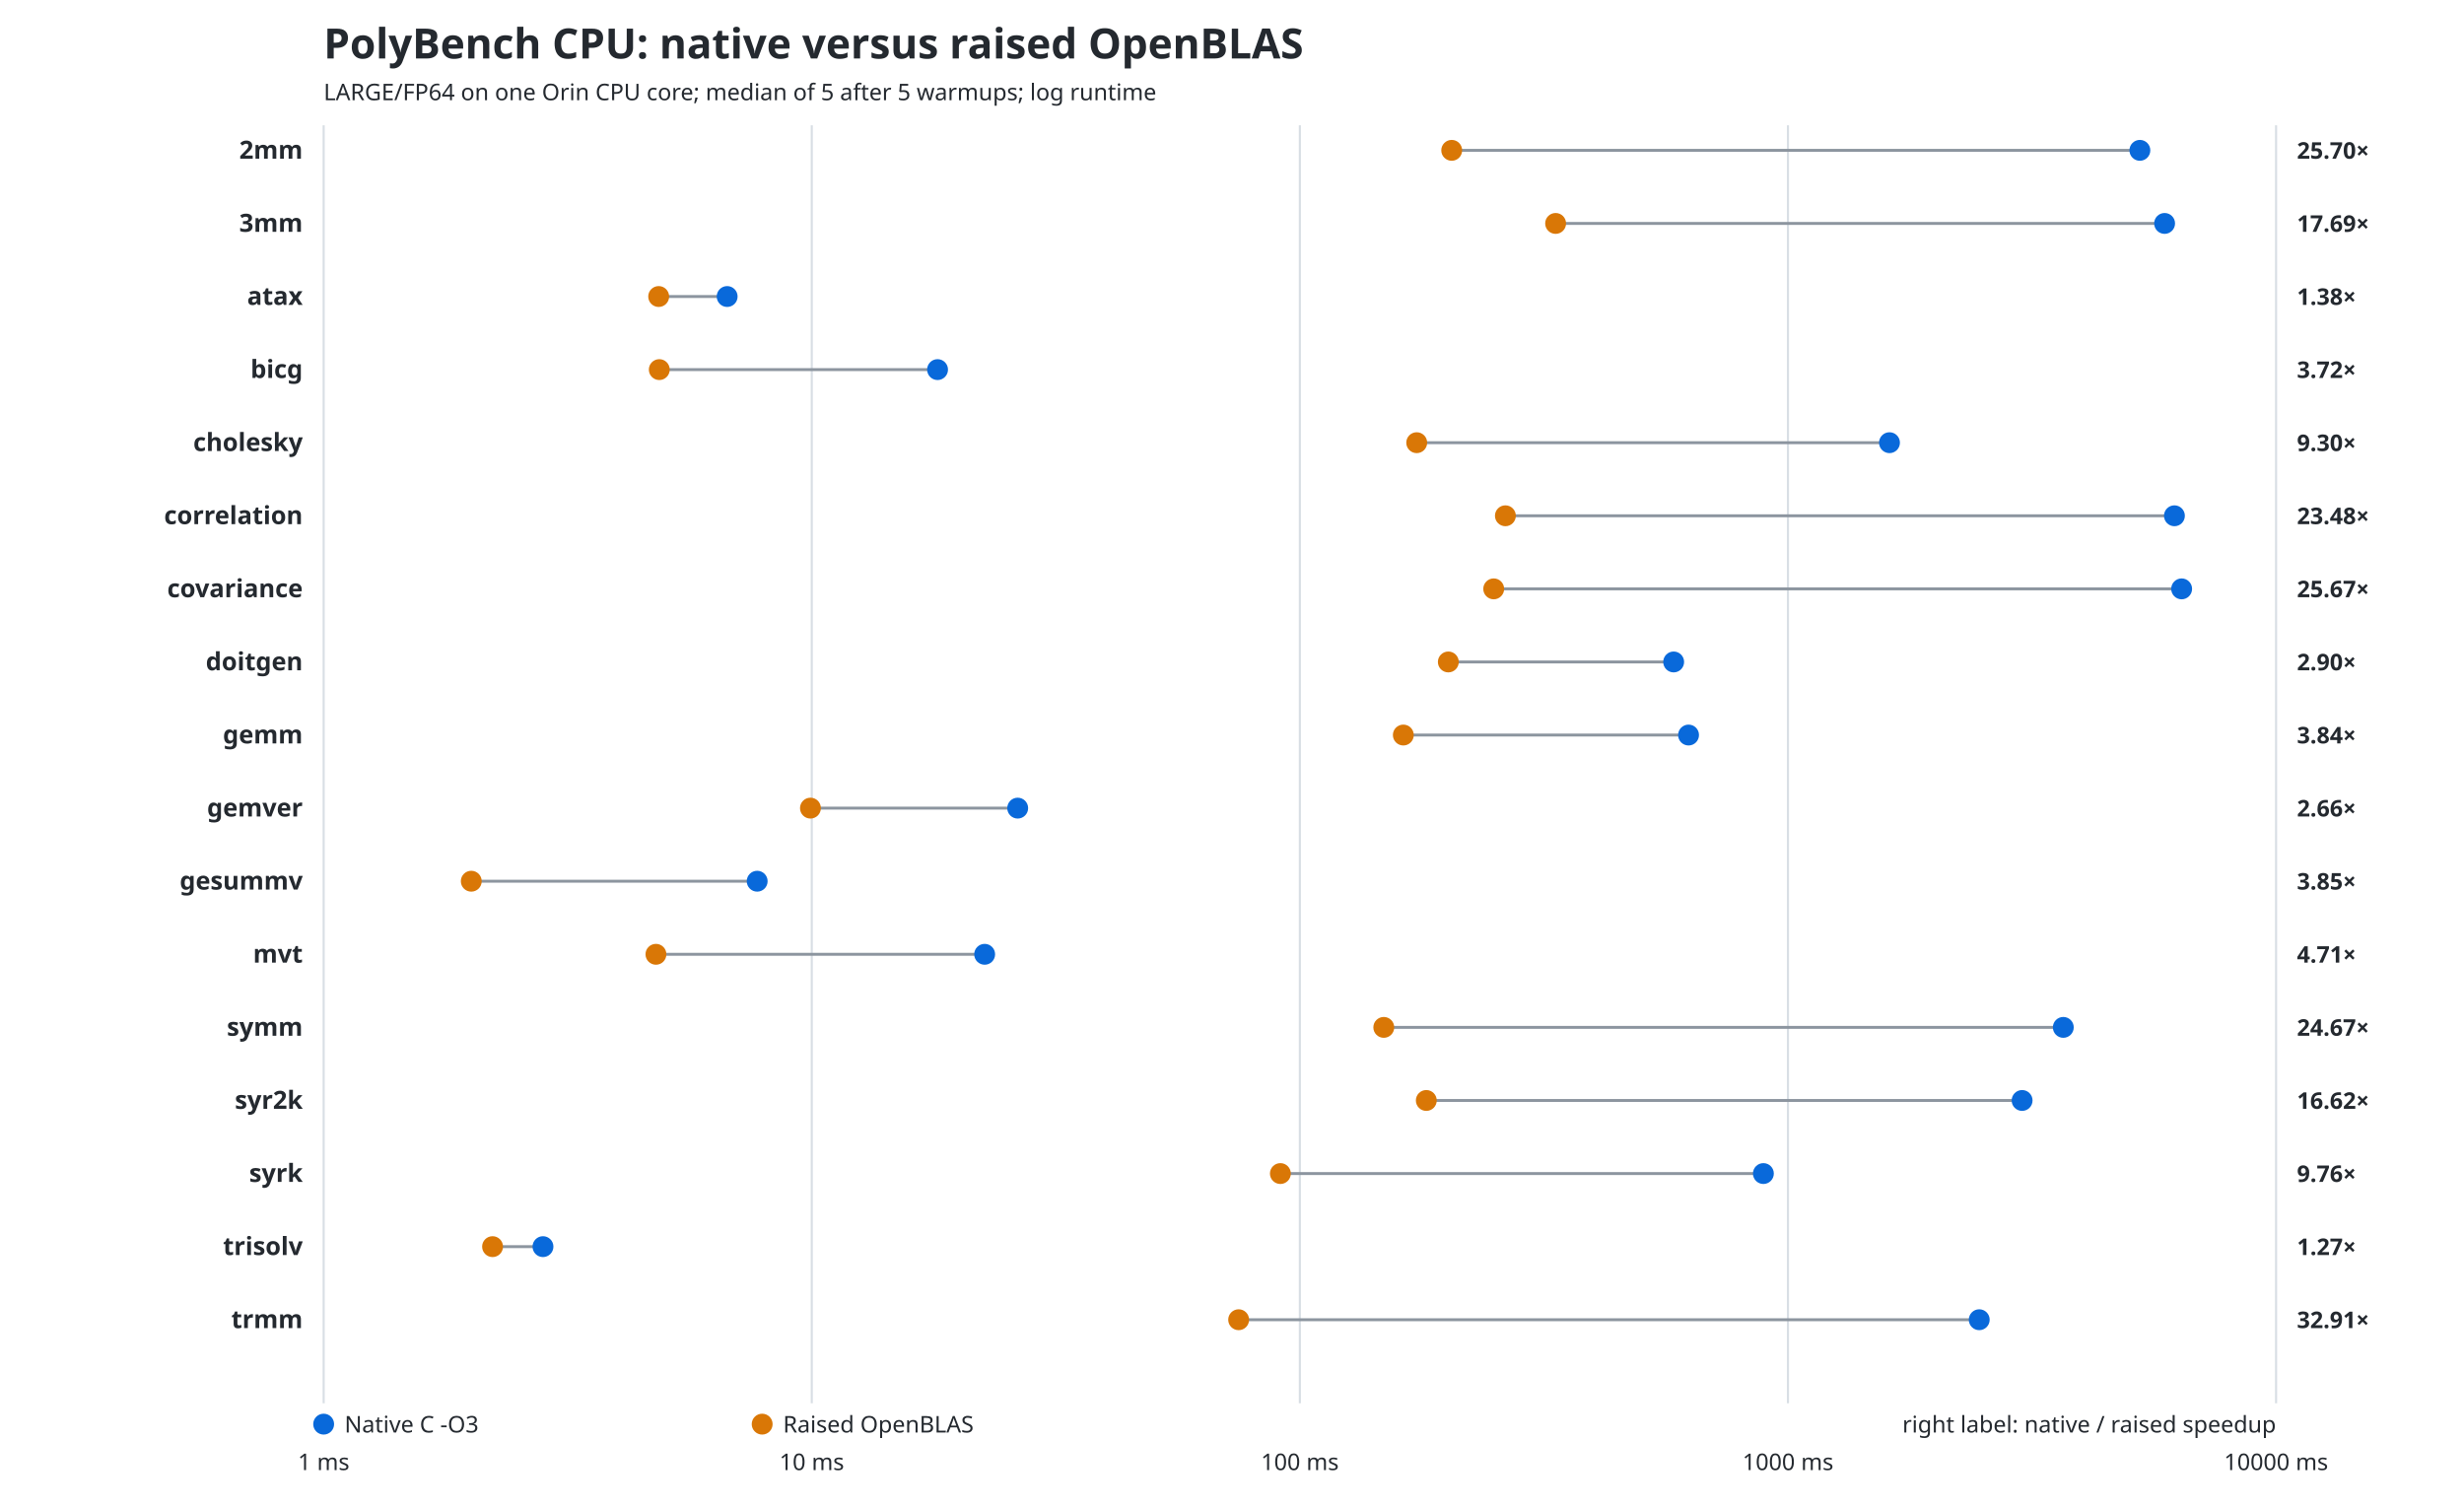
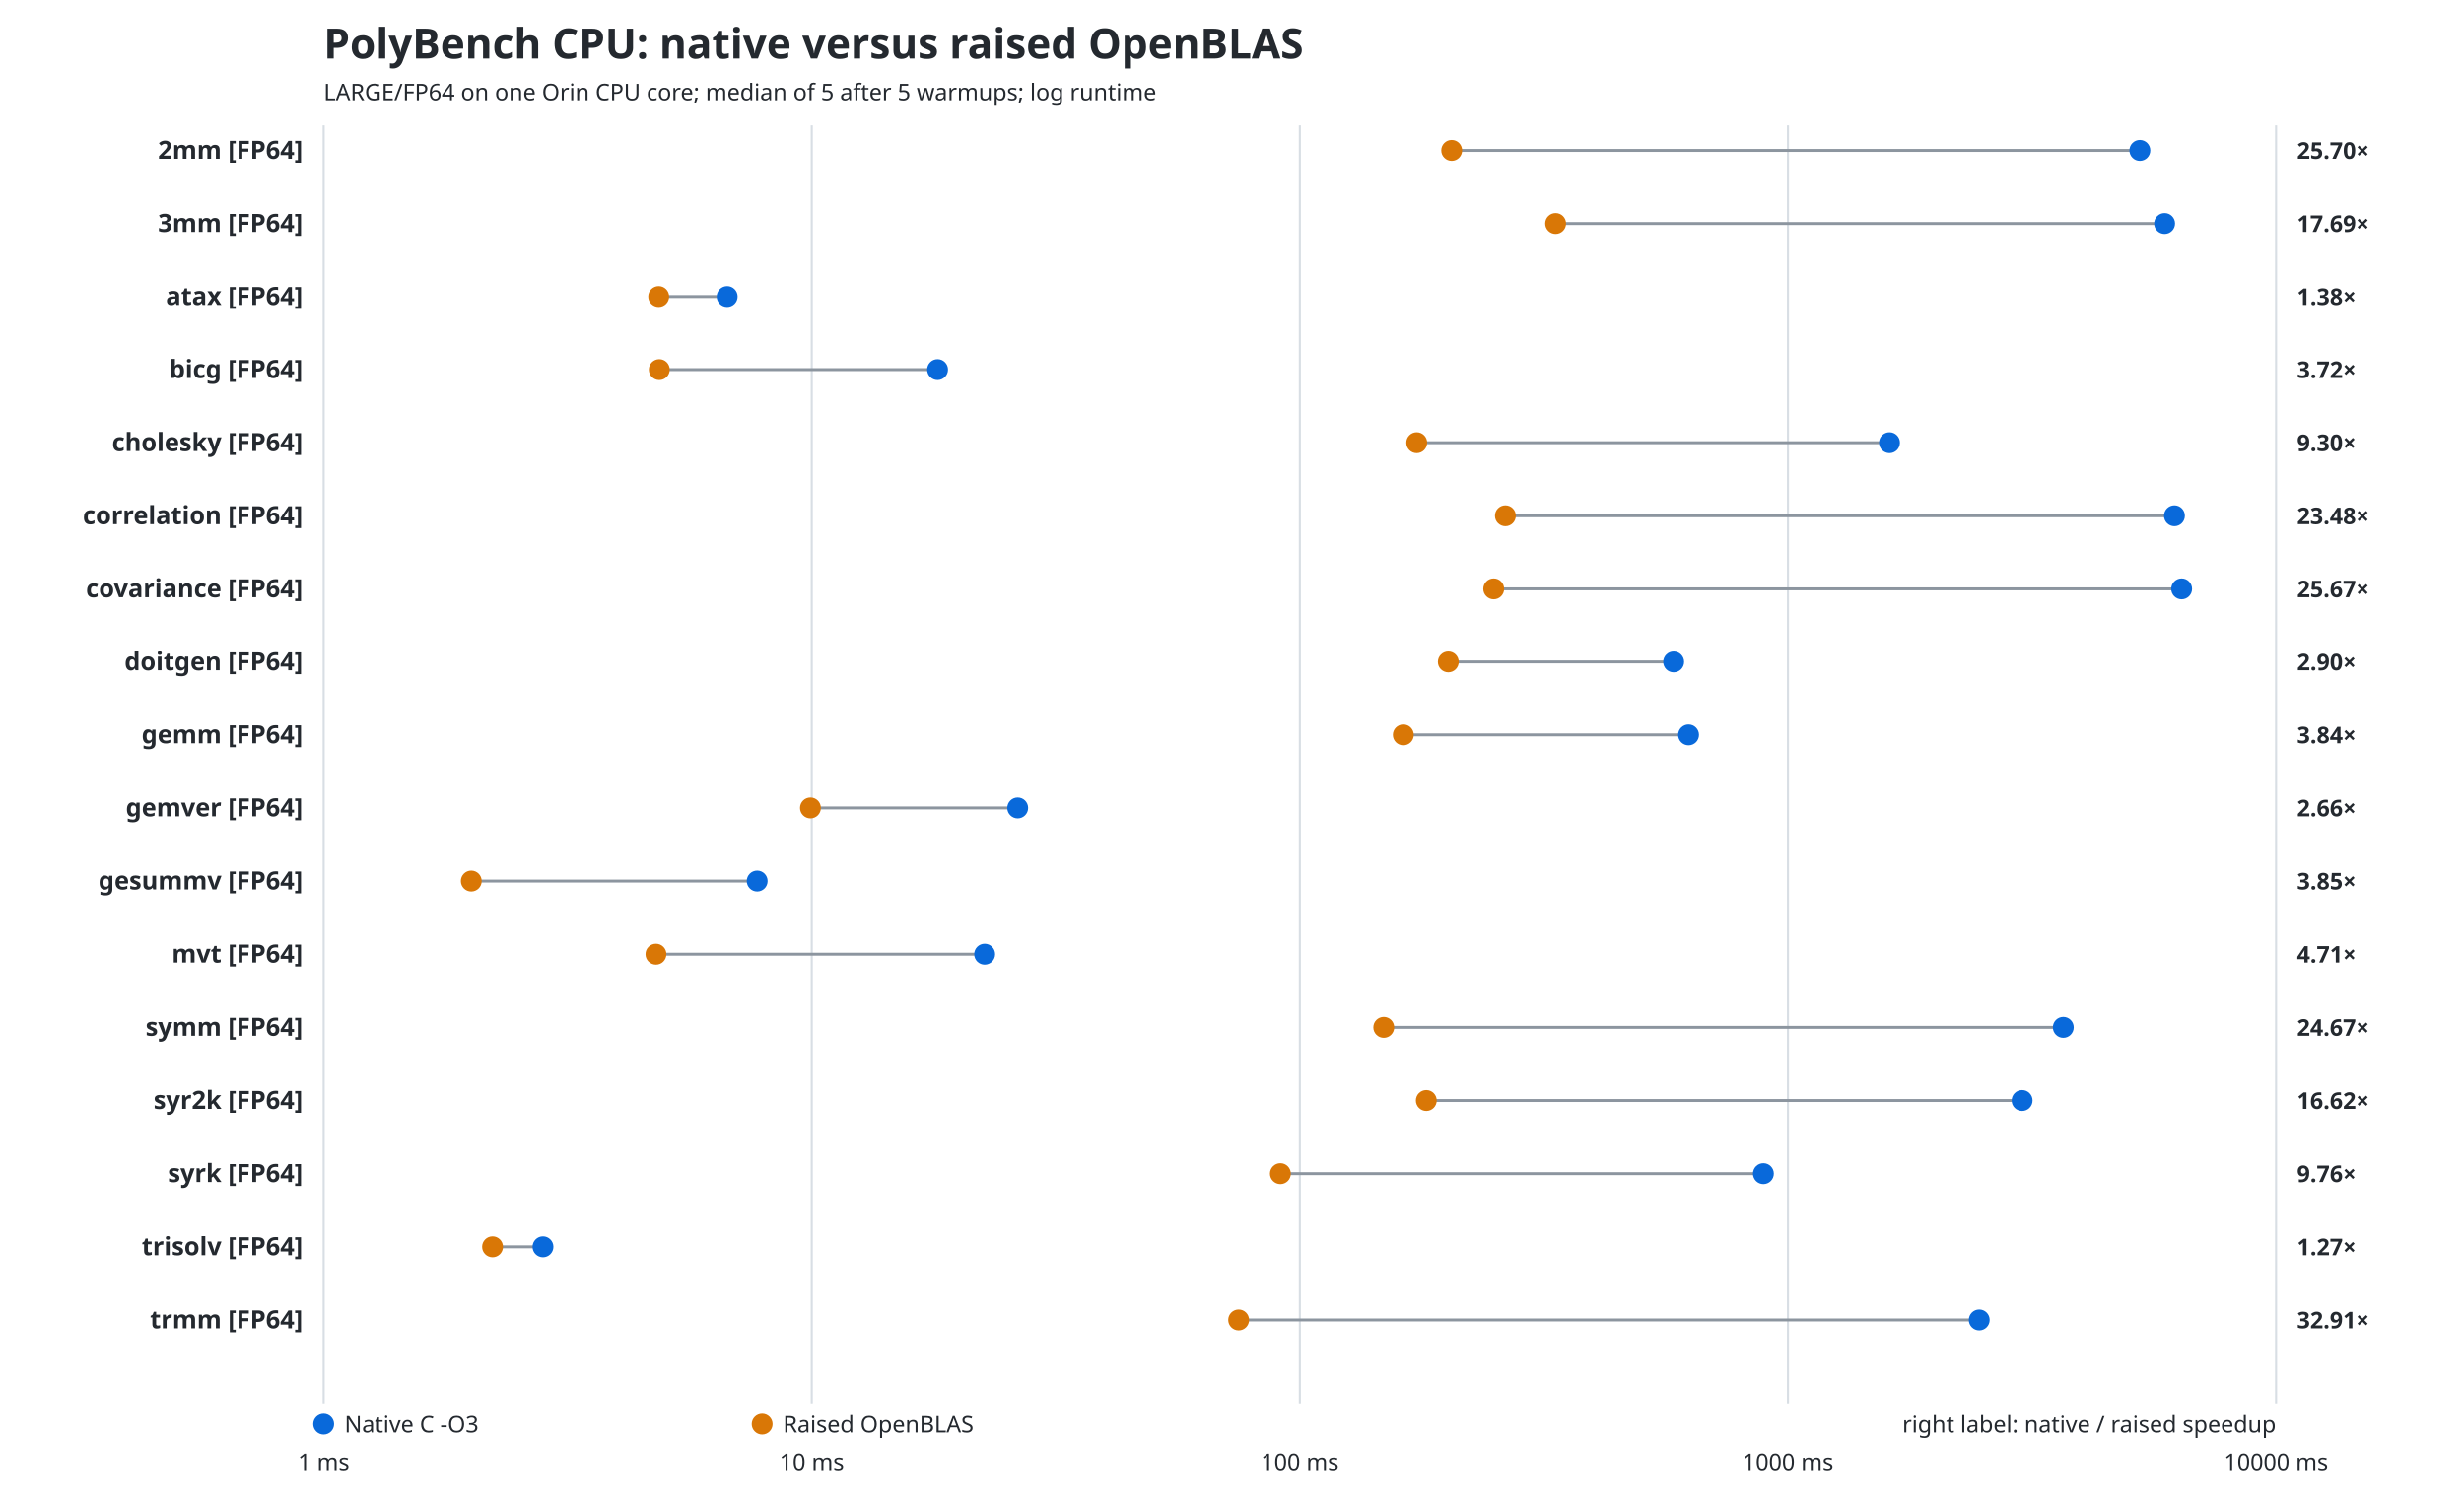
<svg xmlns="http://www.w3.org/2000/svg" viewBox="0 0 1180 722" role="img" aria-label="PolyBench CPU: native versus raised OpenBLAS">
  <style>text{font-family:system-ui,sans-serif;fill:#24292f}.title{font-size:20px;font-weight:700}.axis{font-size:11px}.kernel{font-size:12px;font-weight:600}.ratio{font-size:11px;font-weight:700}.grid{stroke:#d8dee4;stroke-width:1}.pair{stroke:#8c959f;stroke-width:1.4}</style>
  <text class="title" x="155" y="28">PolyBench CPU: native versus raised OpenBLAS</text>
  <text class="axis" x="155" y="48">LARGE/FP64 on one Orin CPU core; median of 5 after 5 warmups; log runtime</text>
  <line class="grid" x1="155.00" y1="60" x2="155.00" y2="672" />
  <text class="axis" x="155.00" y="704" text-anchor="middle">1 ms</text>
  <line class="grid" x1="388.75" y1="60" x2="388.75" y2="672" />
  <text class="axis" x="388.75" y="704" text-anchor="middle">10 ms</text>
  <line class="grid" x1="622.50" y1="60" x2="622.50" y2="672" />
  <text class="axis" x="622.50" y="704" text-anchor="middle">100 ms</text>
  <line class="grid" x1="856.25" y1="60" x2="856.25" y2="672" />
  <text class="axis" x="856.25" y="704" text-anchor="middle">1000 ms</text>
  <line class="grid" x1="1090.00" y1="60" x2="1090.00" y2="672" />
  <text class="axis" x="1090.00" y="704" text-anchor="middle">10000 ms</text>
-   <text class="kernel" x="145" y="76" text-anchor="end">2mm</text>
+   <text class="kernel" x="145" y="76" text-anchor="end">2mm [FP64]</text>
  <line class="pair" x1="1024.78" y1="72" x2="695.22" y2="72" />
  <circle cx="1024.78" cy="72" r="5" fill="#0969da" />
  <circle cx="695.22" cy="72" r="5" fill="#d97706" />
  <text class="ratio" x="1100" y="76">25.70×</text>
-   <text class="kernel" x="145" y="111" text-anchor="end">3mm</text>
+   <text class="kernel" x="145" y="111" text-anchor="end">3mm [FP64]</text>
  <line class="pair" x1="1036.62" y1="107" x2="744.98" y2="107" />
  <circle cx="1036.62" cy="107" r="5" fill="#0969da" />
  <circle cx="744.98" cy="107" r="5" fill="#d97706" />
  <text class="ratio" x="1100" y="111">17.69×</text>
-   <text class="kernel" x="145" y="146" text-anchor="end">atax</text>
+   <text class="kernel" x="145" y="146" text-anchor="end">atax [FP64]</text>
  <line class="pair" x1="348.23" y1="142" x2="315.44" y2="142" />
  <circle cx="348.23" cy="142" r="5" fill="#0969da" />
  <circle cx="315.44" cy="142" r="5" fill="#d97706" />
  <text class="ratio" x="1100" y="146">1.38×</text>
-   <text class="kernel" x="145" y="181" text-anchor="end">bicg</text>
+   <text class="kernel" x="145" y="181" text-anchor="end">bicg [FP64]</text>
  <line class="pair" x1="448.99" y1="177" x2="315.73" y2="177" />
  <circle cx="448.99" cy="177" r="5" fill="#0969da" />
  <circle cx="315.73" cy="177" r="5" fill="#d97706" />
  <text class="ratio" x="1100" y="181">3.72×</text>
-   <text class="kernel" x="145" y="216" text-anchor="end">cholesky</text>
+   <text class="kernel" x="145" y="216" text-anchor="end">cholesky [FP64]</text>
  <line class="pair" x1="904.87" y1="212" x2="678.46" y2="212" />
  <circle cx="904.87" cy="212" r="5" fill="#0969da" />
  <circle cx="678.46" cy="212" r="5" fill="#d97706" />
  <text class="ratio" x="1100" y="216">9.30×</text>
-   <text class="kernel" x="145" y="251" text-anchor="end">correlation</text>
+   <text class="kernel" x="145" y="251" text-anchor="end">correlation [FP64]</text>
  <line class="pair" x1="1041.32" y1="247" x2="720.93" y2="247" />
  <circle cx="1041.32" cy="247" r="5" fill="#0969da" />
  <circle cx="720.93" cy="247" r="5" fill="#d97706" />
  <text class="ratio" x="1100" y="251">23.48×</text>
-   <text class="kernel" x="145" y="286" text-anchor="end">covariance</text>
+   <text class="kernel" x="145" y="286" text-anchor="end">covariance [FP64]</text>
  <line class="pair" x1="1044.78" y1="282" x2="715.33" y2="282" />
  <circle cx="1044.78" cy="282" r="5" fill="#0969da" />
  <circle cx="715.33" cy="282" r="5" fill="#d97706" />
  <text class="ratio" x="1100" y="286">25.67×</text>
-   <text class="kernel" x="145" y="321" text-anchor="end">doitgen</text>
+   <text class="kernel" x="145" y="321" text-anchor="end">doitgen [FP64]</text>
  <line class="pair" x1="801.51" y1="317" x2="693.60" y2="317" />
  <circle cx="801.51" cy="317" r="5" fill="#0969da" />
  <circle cx="693.60" cy="317" r="5" fill="#d97706" />
  <text class="ratio" x="1100" y="321">2.90×</text>
-   <text class="kernel" x="145" y="356" text-anchor="end">gemm</text>
+   <text class="kernel" x="145" y="356" text-anchor="end">gemm [FP64]</text>
  <line class="pair" x1="808.64" y1="352" x2="672.05" y2="352" />
  <circle cx="808.64" cy="352" r="5" fill="#0969da" />
  <circle cx="672.05" cy="352" r="5" fill="#d97706" />
  <text class="ratio" x="1100" y="356">3.84×</text>
-   <text class="kernel" x="145" y="391" text-anchor="end">gemver</text>
+   <text class="kernel" x="145" y="391" text-anchor="end">gemver [FP64]</text>
  <line class="pair" x1="487.37" y1="387" x2="388.12" y2="387" />
  <circle cx="487.37" cy="387" r="5" fill="#0969da" />
  <circle cx="388.12" cy="387" r="5" fill="#d97706" />
  <text class="ratio" x="1100" y="391">2.66×</text>
-   <text class="kernel" x="145" y="426" text-anchor="end">gesummv</text>
+   <text class="kernel" x="145" y="426" text-anchor="end">gesummv [FP64]</text>
  <line class="pair" x1="362.61" y1="422" x2="225.69" y2="422" />
  <circle cx="362.61" cy="422" r="5" fill="#0969da" />
  <circle cx="225.69" cy="422" r="5" fill="#d97706" />
  <text class="ratio" x="1100" y="426">3.85×</text>
-   <text class="kernel" x="145" y="461" text-anchor="end">mvt</text>
+   <text class="kernel" x="145" y="461" text-anchor="end">mvt [FP64]</text>
  <line class="pair" x1="471.55" y1="457" x2="314.13" y2="457" />
  <circle cx="471.55" cy="457" r="5" fill="#0969da" />
  <circle cx="314.13" cy="457" r="5" fill="#d97706" />
  <text class="ratio" x="1100" y="461">4.71×</text>
-   <text class="kernel" x="145" y="496" text-anchor="end">symm</text>
+   <text class="kernel" x="145" y="496" text-anchor="end">symm [FP64]</text>
  <line class="pair" x1="988.11" y1="492" x2="662.69" y2="492" />
  <circle cx="988.11" cy="492" r="5" fill="#0969da" />
  <circle cx="662.69" cy="492" r="5" fill="#d97706" />
  <text class="ratio" x="1100" y="496">24.67×</text>
-   <text class="kernel" x="145" y="531" text-anchor="end">syr2k</text>
+   <text class="kernel" x="145" y="531" text-anchor="end">syr2k [FP64]</text>
  <line class="pair" x1="968.38" y1="527" x2="683.05" y2="527" />
  <circle cx="968.38" cy="527" r="5" fill="#0969da" />
  <circle cx="683.05" cy="527" r="5" fill="#d97706" />
  <text class="ratio" x="1100" y="531">16.62×</text>
-   <text class="kernel" x="145" y="566" text-anchor="end">syrk</text>
+   <text class="kernel" x="145" y="566" text-anchor="end">syrk [FP64]</text>
  <line class="pair" x1="844.48" y1="562" x2="613.17" y2="562" />
  <circle cx="844.48" cy="562" r="5" fill="#0969da" />
  <circle cx="613.17" cy="562" r="5" fill="#d97706" />
  <text class="ratio" x="1100" y="566">9.76×</text>
-   <text class="kernel" x="145" y="601" text-anchor="end">trisolv</text>
+   <text class="kernel" x="145" y="601" text-anchor="end">trisolv [FP64]</text>
  <line class="pair" x1="260.03" y1="597" x2="235.89" y2="597" />
  <circle cx="260.03" cy="597" r="5" fill="#0969da" />
  <circle cx="235.89" cy="597" r="5" fill="#d97706" />
  <text class="ratio" x="1100" y="601">1.27×</text>
-   <text class="kernel" x="145" y="636" text-anchor="end">trmm</text>
+   <text class="kernel" x="145" y="636" text-anchor="end">trmm [FP64]</text>
  <line class="pair" x1="947.85" y1="632" x2="593.19" y2="632" />
  <circle cx="947.85" cy="632" r="5" fill="#0969da" />
  <circle cx="593.19" cy="632" r="5" fill="#d97706" />
  <text class="ratio" x="1100" y="636">32.91×</text>
  <circle cx="155" cy="682" r="5" fill="#0969da" />
  <text class="axis" x="165" y="686">Native C -O3</text>
  <circle cx="365" cy="682" r="5" fill="#d97706" />
  <text class="axis" x="375" y="686">Raised OpenBLAS</text>
  <text class="axis" x="1090" y="686" text-anchor="end">right label: native / raised speedup</text>
</svg>
